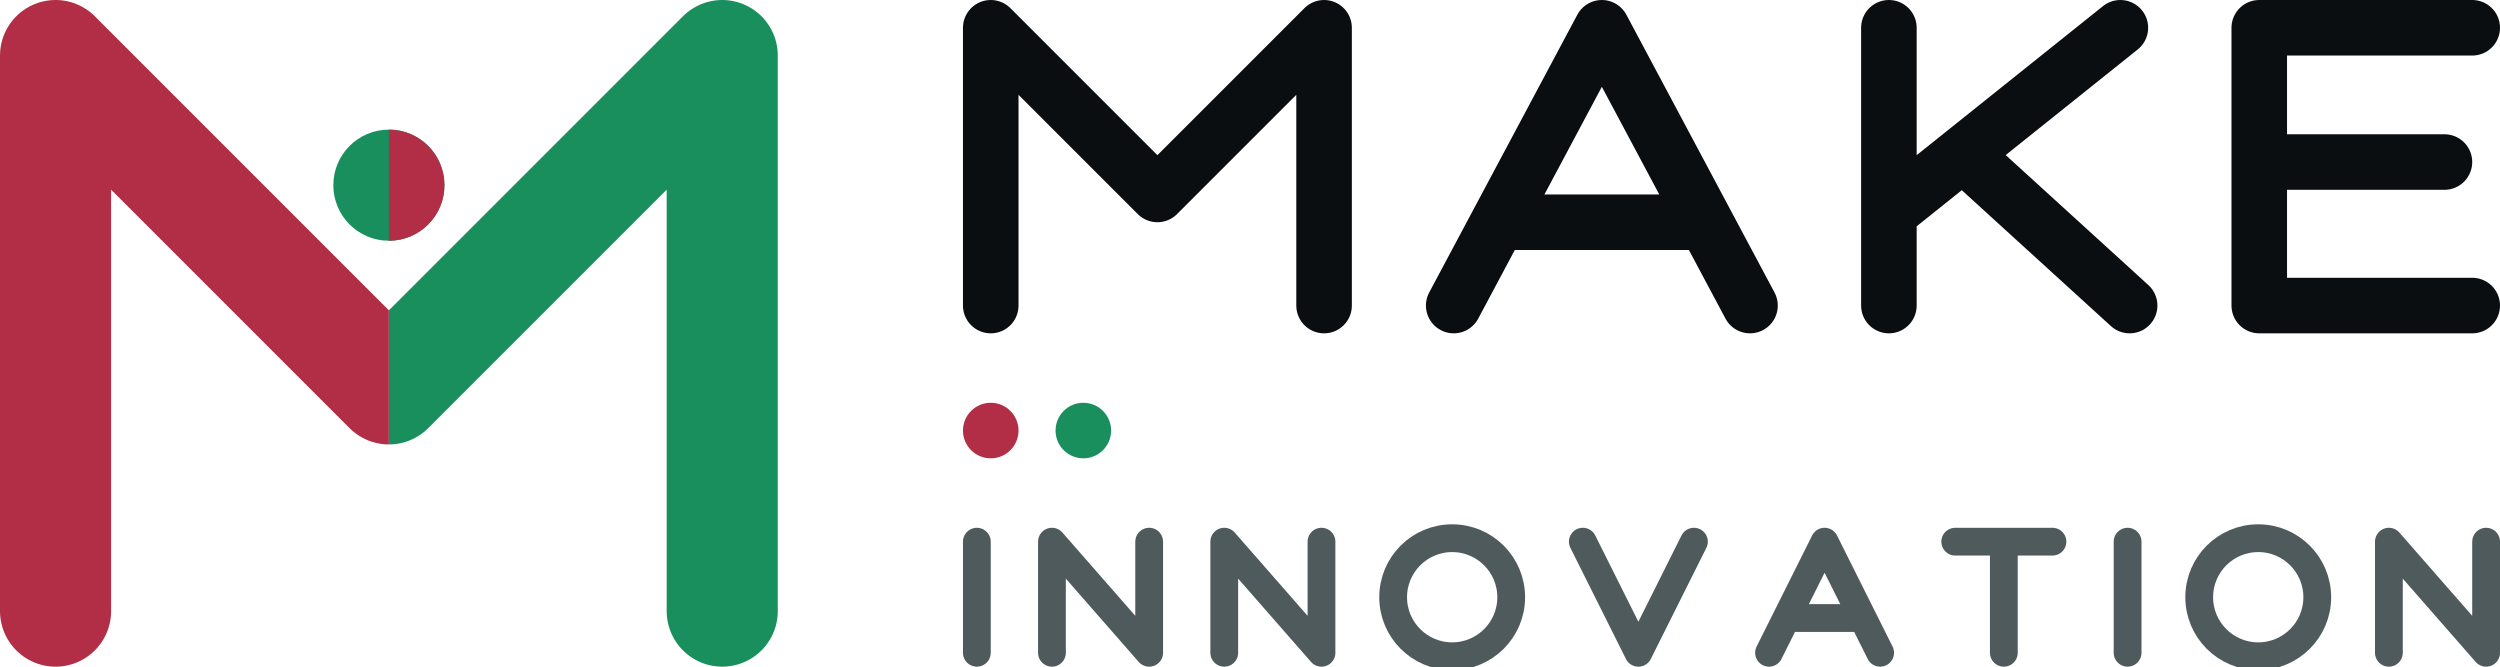
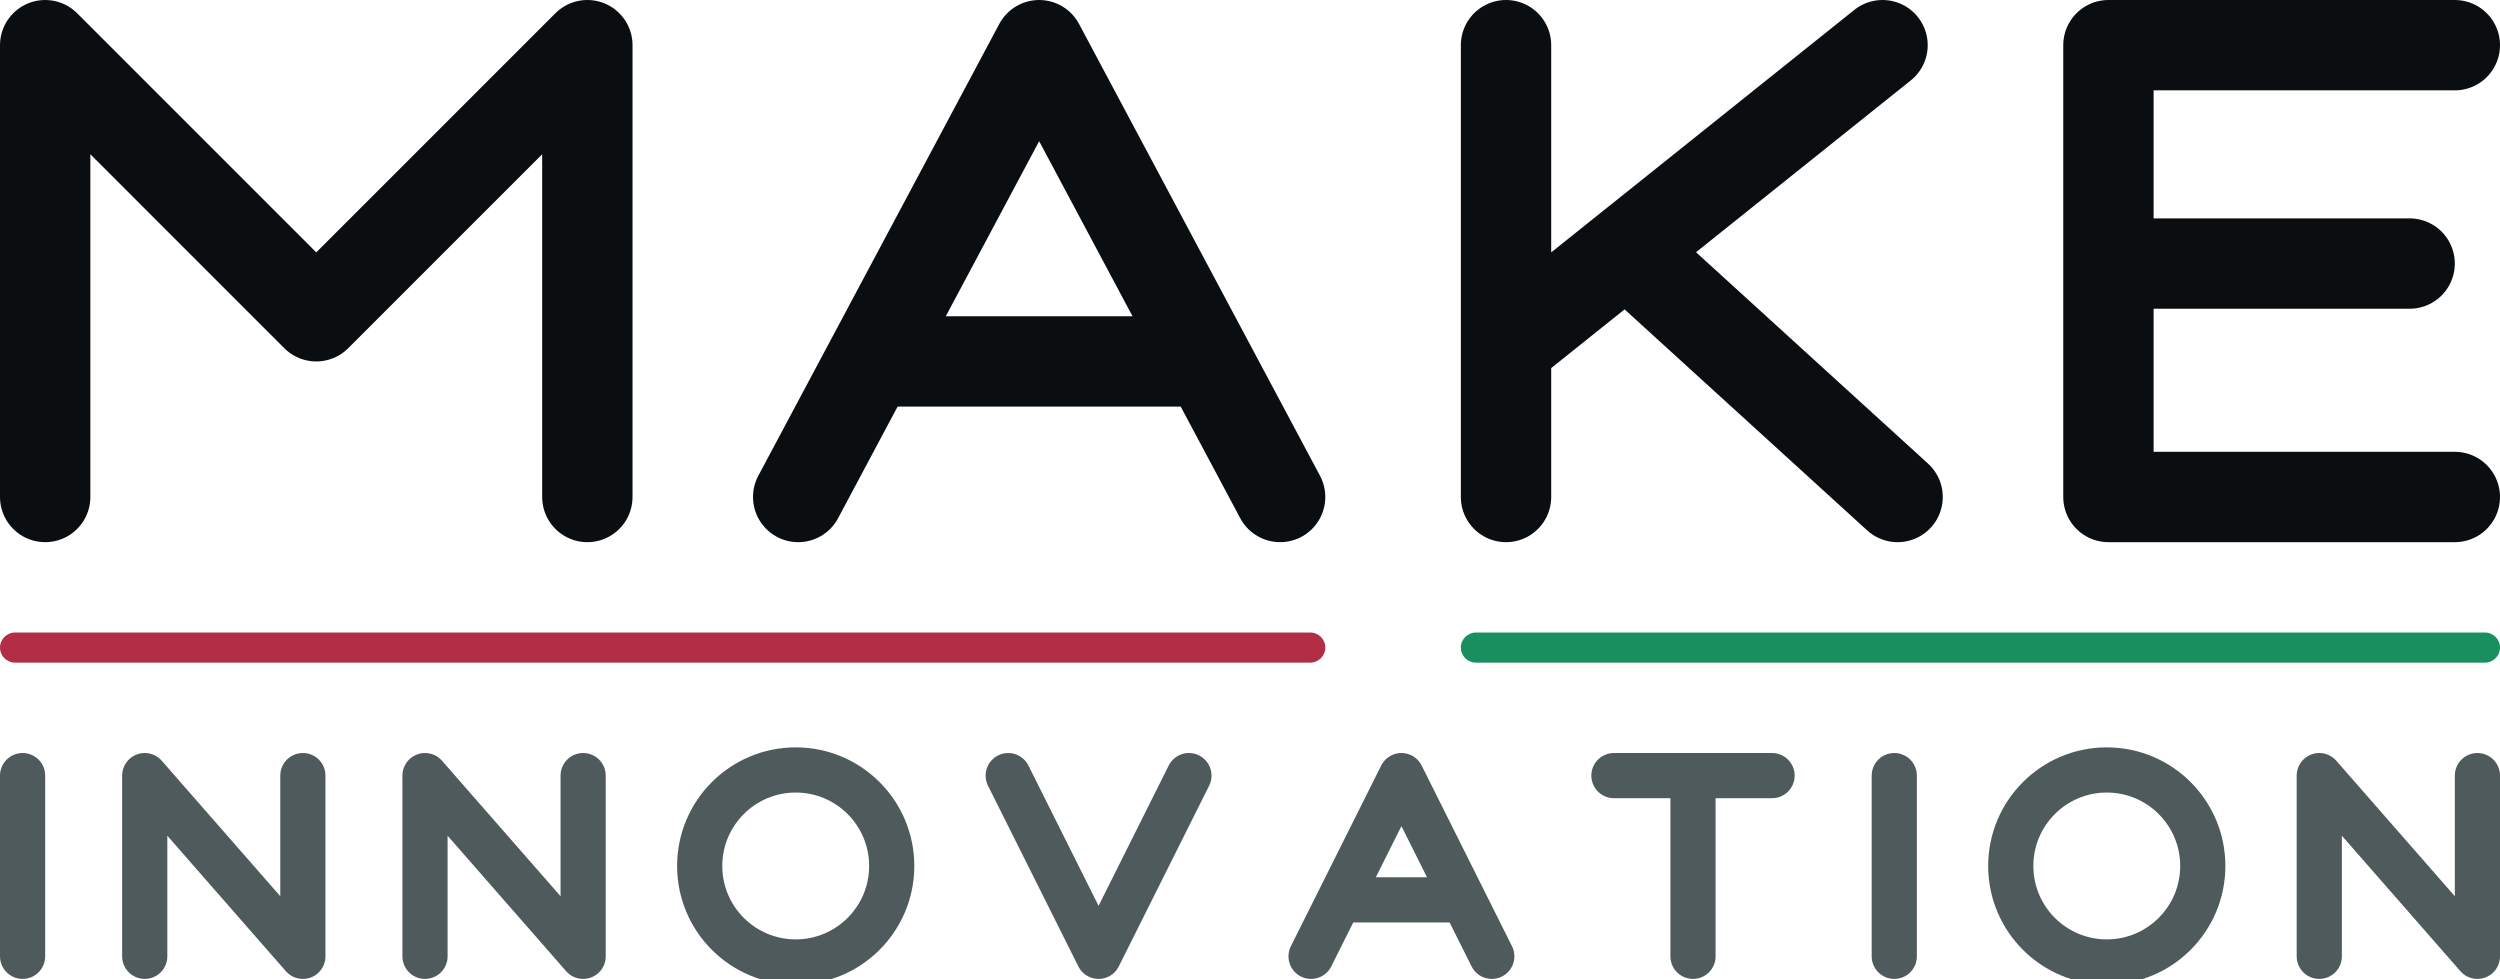
- <svg xmlns="http://www.w3.org/2000/svg" viewBox="0 0 540 144" width="540" height="144" role="img" aria-label="MAKE Innovation">
-   <g transform="translate(-36 -52)">
-     <defs>
-       <clipPath id="quhell-ma">
-         <rect width="120" height="240" />
-       </clipPath>
-       <clipPath id="quhell-ke">
-         <rect x="120" width="120" height="240" />
-       </clipPath>
-     </defs>
-     <path clip-path="url(#quhell-ma)" d="M48 184L48 64L120 136" fill="none" stroke="#B12E46" stroke-width="24" stroke-linecap="round" stroke-linejoin="round" />
-     <path clip-path="url(#quhell-ke)" d="M192 184L192 64L120 136" fill="none" stroke="#1A8F5E" stroke-width="24" stroke-linecap="round" stroke-linejoin="round" />
-     <g>
-       <circle cx="120" cy="92" r="12" fill="#1A8F5E" />
-       <path d="M120 80A12 12 0 0 1 120 104Z" fill="#B12E46" />
-     </g>
-   </g>
-   <g transform="translate(208 0)">
-     <path d="M6 66L6 6L42 42L78 6L78 66M106 66L138 6L170 66M116 48L160 48M200 6L200 66M250 6L200 46M216 33.2L252 66M326 6L280 6L280 66L326 66M280 35L320 35" fill="none" stroke="#0B0E10" stroke-width="12" stroke-linecap="round" stroke-linejoin="round" />
-     <circle cx="6" cy="93" r="6" fill="#B12E46" />
-     <circle cx="26" cy="93" r="6" fill="#1A8F5E" />
-     <g transform="translate(0 114)">
-       <path d="M3 3L3 27M19.22 27L19.22 3L40.22 27L40.22 3M56.44 27L56.44 3L77.44 27L77.44 3M133.89 3L145.89 27L157.89 3M174.11 27L186.11 3L198.11 27M178.61 19.5L193.61 19.5M214.33 3L235.33 3M224.83 3L224.83 27M251.56 3L251.56 27M308 27L308 3L329 27L329 3" fill="none" stroke="#4F5A5D" stroke-width="6" stroke-linecap="round" stroke-linejoin="round" />
-       <circle cx="105.67" cy="15" r="12.75" fill="none" stroke="#4F5A5D" stroke-width="6" />
-       <circle cx="279.78" cy="15" r="12.75" fill="none" stroke="#4F5A5D" stroke-width="6" />
-     </g>
+ <svg xmlns="http://www.w3.org/2000/svg" viewBox="0 0 332 130" width="332" height="130" role="img" aria-label="MAKE Innovation">
+   <path d="M6 66L6 6L42 42L78 6L78 66M106 66L138 6L170 66M116 48L160 48M200 6L200 66M250 6L200 46M216 33.2L252 66M326 6L280 6L280 66L326 66M280 35L320 35" fill="none" stroke="#0B0E10" stroke-width="12" stroke-linecap="round" stroke-linejoin="round" />
+   <rect x="0" y="84" width="176" height="4" rx="2" fill="#B12E46" />
+   <rect x="194" y="84" width="138" height="4" rx="2" fill="#1A8F5E" />
+   <g transform="translate(0 100)">
+     <path d="M3 3L3 27M19.22 27L19.22 3L40.22 27L40.22 3M56.44 27L56.44 3L77.44 27L77.44 3M133.89 3L145.89 27L157.89 3M174.11 27L186.11 3L198.11 27M178.61 19.5L193.61 19.5M214.33 3L235.33 3M224.83 3L224.83 27M251.56 3L251.56 27M308 27L308 3L329 27L329 3" fill="none" stroke="#4F5A5D" stroke-width="6" stroke-linecap="round" stroke-linejoin="round" />
+     <circle cx="105.67" cy="15" r="12.75" fill="none" stroke="#4F5A5D" stroke-width="6" />
+     <circle cx="279.78" cy="15" r="12.75" fill="none" stroke="#4F5A5D" stroke-width="6" />
  </g>
</svg>
